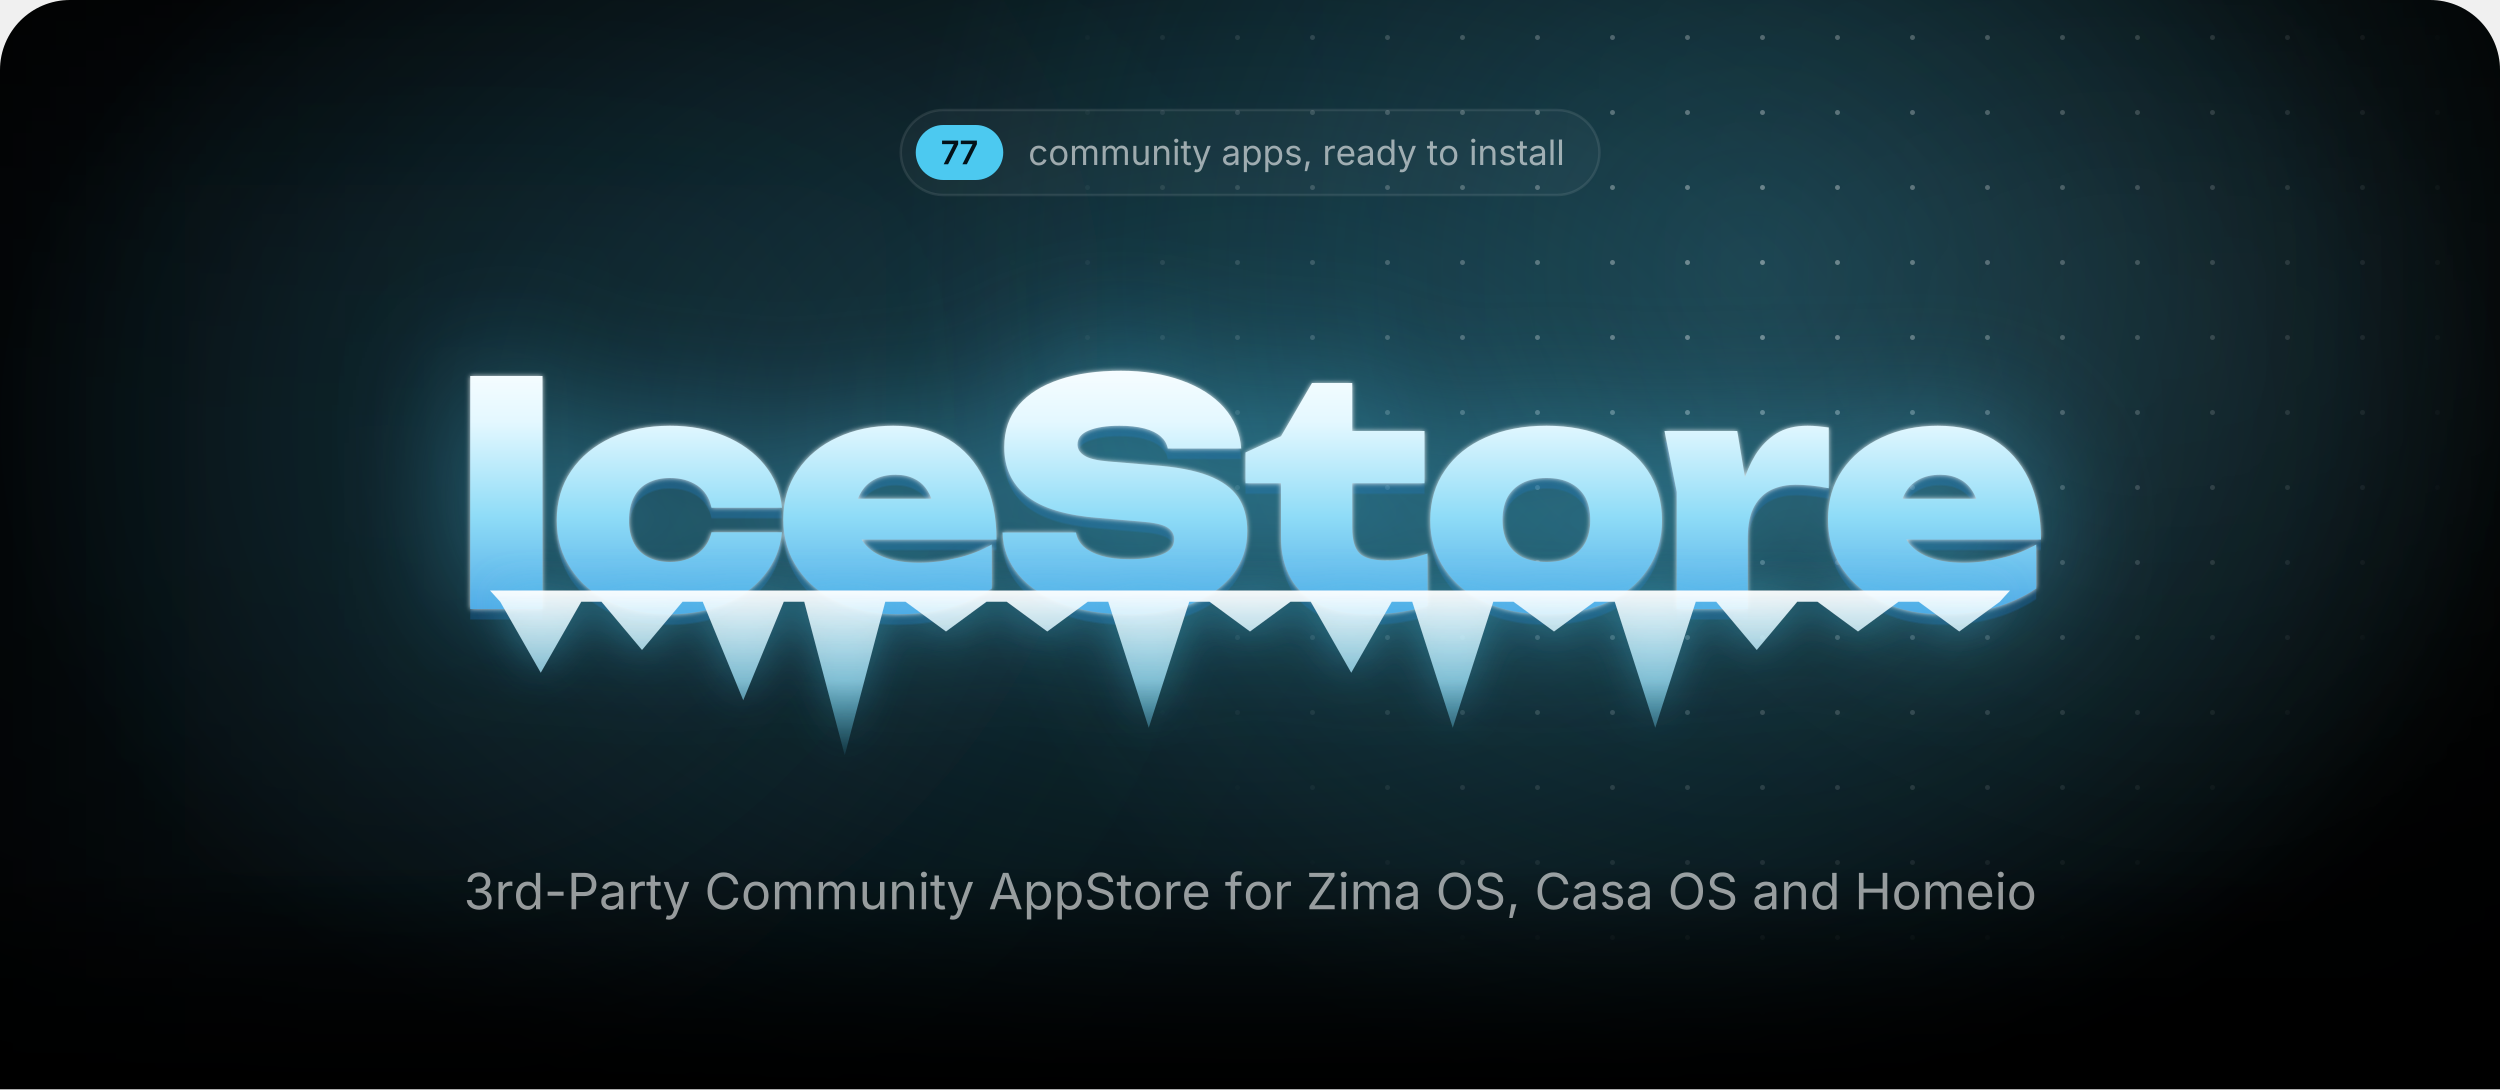
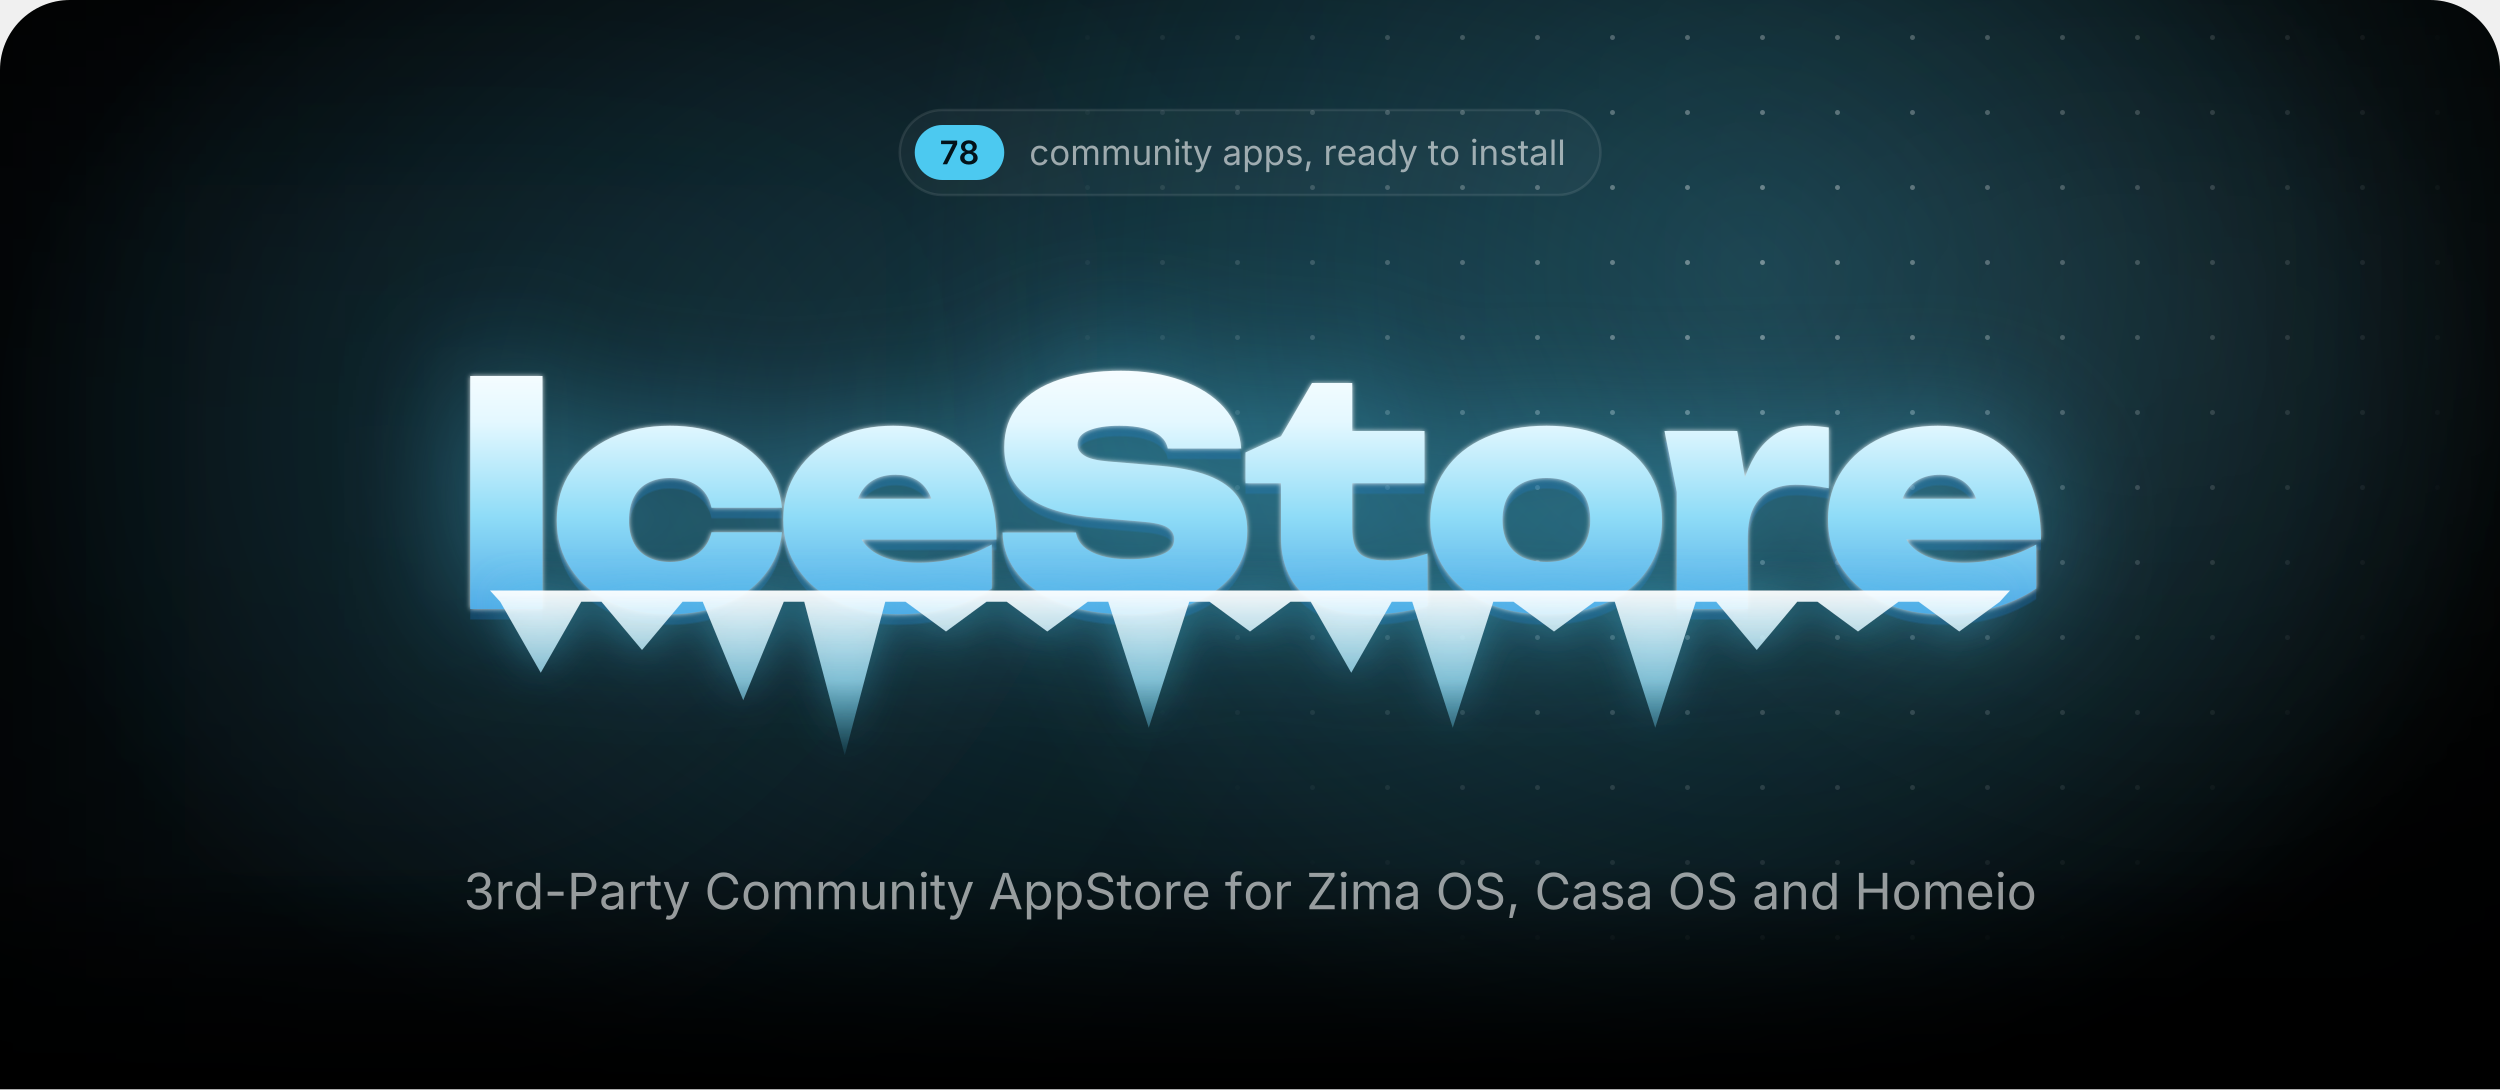
<svg xmlns="http://www.w3.org/2000/svg" width="1000" height="435.7" viewBox="0 0 1000 435.7">
  <style>.blob{transform-box:fill-box;transform-origin:center;animation:drift 22s ease-in-out infinite alternate}.blob+.blob{animation-duration:28s;animation-direction:alternate-reverse}@keyframes drift{to{transform:translate(180px,60px) scale(1.2)}}.spot{animation:spot 18s ease-in-out infinite alternate}@keyframes spot{to{transform:translate(-420px,40px)}}.gl{animation:gl 6s ease-in-out infinite}@keyframes gl{0%,35%{transform:translateX(0)}70%,100%{transform:translateX(1741px)}}.sp{transform-box:fill-box;transform-origin:center;opacity:0;animation:tw 3.2s ease-in-out infinite}@keyframes tw{0%,100%{opacity:0;transform:scale(.3) rotate(0)}50%{opacity:1;transform:scale(1) rotate(45deg)}}@media(prefers-reduced-motion:reduce){*{animation:none!important}}</style>
  <defs>
    <path id="semi.1350" d="M185 0 819 1256V1266H83V1490H1097V1260L463 0Z" />
+     <path id="semi.1351" d="M655 -20Q494 -20 369 34Q244 89 174 184Q103 278 103 399Q103 492 144 571Q185 650 256 703Q326 756 414 771V780Q299 806 228 898Q157 991 157 1111Q157 1226 222 1316Q286 1406 398 1458Q511 1510 655 1510Q798 1510 910 1458Q1023 1406 1088 1316Q1153 1226 1153 1111Q1153 991 1082 898Q1010 806 897 780V771Q984 756 1054 703Q1125 650 1166 571Q1208 492 1208 399Q1208 278 1137 184Q1066 89 941 34Q816 -20 655 -20ZM655 186Q739 186 801 215Q863 244 898 296Q932 349 932 418Q932 490 896 544Q860 599 798 631Q735 663 655 663Q575 663 512 632Q449 600 413 545Q377 490 377 418Q377 349 411 297Q445 245 508 216Q571 186 655 186ZM655 865Q724 865 777 893Q830 921 861 970Q892 1020 892 1085Q892 1150 862 1198Q832 1246 778 1273Q725 1300 655 1300Q584 1300 530 1273Q477 1246 448 1198Q418 1150 418 1085Q418 1020 448 970Q478 921 532 893Q586 865 655 865Z" />
    <path id="regular.586" d="M613 -24Q461 -24 346 48Q232 120 168 250Q104 380 104 552Q104 727 168 858Q232 988 346 1060Q461 1132 613 1132Q694 1132 766 1111Q838 1090 898 1050Q957 1011 1000 954Q1043 896 1066 823L893 774Q881 817 856 853Q831 889 796 916Q760 942 714 956Q668 971 613 971Q501 971 429 912Q357 854 322 759Q287 664 287 552Q287 442 322 348Q357 253 429 195Q501 137 613 137Q669 137 716 152Q763 167 800 194Q836 222 861 260Q886 298 898 343L1070 294Q1048 219 1004 160Q961 102 901 60Q841 19 768 -2Q695 -24 613 -24Z" />
    <path id="regular.790" d="M613 -24Q461 -24 346 48Q232 120 168 250Q104 380 104 552Q104 727 168 858Q232 988 346 1060Q461 1132 613 1132Q766 1132 881 1060Q996 988 1060 858Q1124 727 1124 552Q1124 380 1060 250Q996 120 881 48Q766 -24 613 -24ZM613 137Q726 137 799 195Q872 253 907 348Q942 442 942 552Q942 663 907 758Q872 854 799 912Q726 971 613 971Q501 971 429 912Q357 854 322 759Q287 664 287 552Q287 442 322 348Q357 253 429 195Q501 137 613 137Z" />
    <path id="regular.766" d="M158 0V1118H333L334 868H320Q343 959 392 1018Q442 1078 508 1108Q575 1138 647 1138Q769 1138 844 1063Q920 988 942 866H918Q938 950 991 1011Q1044 1072 1120 1105Q1195 1138 1284 1138Q1381 1138 1461 1096Q1541 1054 1588 969Q1636 884 1636 754V0H1456V749Q1456 870 1388 922Q1320 974 1230 974Q1155 974 1100 942Q1046 911 1016 856Q987 801 987 730V0H807V767Q807 860 745 917Q683 974 588 974Q523 974 466 944Q408 913 373 853Q338 793 338 704V0Z" />
    <path id="regular.915" d="M537 -14Q424 -14 338 32Q253 79 206 173Q158 267 158 408V1118H338V423Q338 294 406 221Q474 148 591 148Q671 148 734 183Q798 218 835 286Q872 353 872 448V1118H1053V0H879V271H903Q851 114 756 50Q660 -14 537 -14Z" />
    <path id="regular.773" d="M338 670V0H158V1118H331L332 847H307Q358 1002 452 1067Q547 1132 674 1132Q787 1132 872 1086Q957 1039 1004 946Q1052 852 1052 710V0H872V695Q872 824 804 897Q737 970 620 970Q540 970 476 935Q412 900 375 833Q338 766 338 670Z" />
    <path id="regular.689" d="M158 0V1118H338V0ZM249 1301Q198 1301 161 1336Q124 1371 124 1420Q124 1470 161 1504Q198 1539 249 1539Q301 1539 338 1504Q375 1470 375 1420Q375 1371 338 1336Q301 1301 249 1301Z" />
    <path id="regular.889" d="M598 1118V964H20V1118ZM188 1384H368V290Q368 215 398 180Q429 146 500 146Q517 146 544 150Q570 154 592 158L629 6Q601 -4 566 -9Q530 -14 495 -14Q350 -14 269 62Q188 139 188 276Z" />
    <path id="regular.998" d="M140 -405 186 -249 205 -254Q260 -268 305 -262Q350 -255 386 -217Q422 -179 449 -99L481 -6L54 1118H251L489 455Q527 351 553 249Q579 147 608 51H542Q571 147 598 250Q624 352 661 455L901 1118H1097L606 -167Q572 -256 524 -314Q477 -371 414 -398Q351 -426 272 -426Q224 -426 189 -419Q154 -412 140 -405Z" />
    <path id="regular.507" d="M471 -26Q365 -26 278 14Q192 54 141 131Q90 208 90 318Q90 414 128 474Q166 534 230 568Q293 603 370 620Q447 637 525 647Q625 660 688 667Q751 674 782 691Q812 708 812 749V755Q812 825 786 874Q760 922 708 948Q656 974 578 974Q498 974 441 949Q384 924 348 886Q313 849 295 810L122 867Q165 969 238 1026Q311 1084 399 1108Q487 1132 573 1132Q629 1132 700 1118Q772 1105 838 1065Q905 1025 948 946Q992 868 992 737V0H815V152H803Q784 113 742 72Q700 30 633 2Q566 -26 471 -26ZM502 133Q602 133 671 172Q740 211 776 274Q812 336 812 404V559Q801 546 764 536Q727 525 680 517Q632 509 588 504Q543 498 517 495Q452 487 396 468Q339 448 305 410Q271 373 271 309Q271 251 301 212Q331 173 383 153Q435 133 502 133Z" />
    <path id="regular.843" d="M158 -418V1118H332V939H352Q371 969 405 1014Q439 1060 503 1096Q567 1132 676 1132Q816 1132 922 1062Q1029 992 1090 862Q1150 733 1150 556Q1150 378 1090 248Q1030 118 924 47Q817 -24 677 -24Q571 -24 506 12Q441 49 406 96Q371 142 352 173H338V-418ZM650 137Q755 137 826 194Q896 250 932 346Q967 441 967 558Q967 674 932 768Q897 861 826 916Q756 971 650 971Q547 971 477 919Q407 867 372 774Q336 682 336 558Q336 434 372 339Q408 244 478 190Q549 137 650 137Z" />
    <path id="regular.871" d="M538 -24Q423 -24 334 10Q244 43 186 109Q128 175 108 271L279 312Q303 220 370 177Q436 134 536 134Q653 134 722 184Q792 234 792 303Q792 361 752 400Q711 438 628 457L442 501Q290 537 216 612Q142 688 142 806Q142 902 196 976Q250 1049 344 1090Q437 1132 556 1132Q671 1132 752 1098Q832 1063 882 1002Q933 942 958 863L795 821Q772 881 718 930Q665 979 557 979Q457 979 390 933Q324 887 324 817Q324 755 369 718Q414 680 512 657L681 617Q833 581 906 506Q979 430 979 315Q979 217 924 140Q868 64 768 20Q669 -24 538 -24Z" />
    <path id="regular.1501" d="M128 -359 216 208H422L266 -359Z" />
    <path id="regular.852" d="M158 0V1118H332V946H344Q375 1031 454 1082Q534 1134 634 1134Q654 1134 682 1133Q709 1132 725 1131V950Q717 952 685 956Q653 960 617 960Q537 960 474 926Q410 893 374 834Q338 776 338 700V0Z" />
    <path id="regular.614" d="M628 -24Q466 -24 348 48Q231 120 168 249Q104 378 104 550Q104 722 166 853Q228 984 342 1058Q455 1132 607 1132Q696 1132 782 1102Q869 1073 940 1008Q1010 942 1052 835Q1094 728 1094 573V498H226V650H997L913 594Q913 704 878 790Q844 875 776 924Q708 972 607 972Q506 972 434 922Q362 873 324 794Q286 714 286 623V522Q286 398 329 312Q372 225 450 180Q527 136 629 136Q695 136 749 155Q803 174 842 212Q881 251 902 308L1076 260Q1050 176 988 112Q926 48 834 12Q743 -24 628 -24Z" />
    <path id="regular.597" d="M577 -24Q438 -24 331 47Q224 118 164 248Q104 378 104 556Q104 733 164 862Q225 992 332 1062Q439 1132 578 1132Q687 1132 751 1096Q815 1060 850 1014Q884 969 902 939H916V1490H1096V0H922V173H902Q884 142 848 96Q813 49 748 12Q684 -24 577 -24ZM604 137Q706 137 776 190Q846 244 882 339Q918 434 918 558Q918 682 882 774Q847 867 777 919Q707 971 604 971Q498 971 428 916Q357 861 322 768Q287 674 287 558Q287 441 322 346Q358 250 429 194Q500 137 604 137Z" />
    <path id="regular.736" d="M338 1490V0H158V1490Z" />
    <path id="regular.1345" d="M635 -20Q489 -20 376 30Q263 80 196 169Q130 258 125 376H317Q323 305 366 254Q408 202 478 174Q547 147 632 147Q726 147 798 180Q871 212 913 271Q955 330 955 407Q955 488 914 550Q874 611 797 646Q720 681 609 681H488V846H609Q696 846 762 878Q829 909 866 966Q903 1023 903 1100Q903 1174 870 1229Q838 1284 778 1314Q718 1345 637 1345Q561 1345 494 1318Q428 1290 386 1239Q343 1188 340 1115H157Q161 1232 227 1321Q293 1410 402 1460Q510 1510 641 1510Q780 1510 880 1454Q981 1398 1035 1307Q1089 1216 1089 1110Q1089 984 1022 896Q956 808 842 774V762Q937 747 1004 698Q1072 649 1108 574Q1143 499 1143 405Q1143 283 1077 187Q1011 91 896 36Q781 -20 635 -20Z" />
    <path id="regular.1459" d="M798 719V553H144V719Z" />
    <path id="regular.375" d="M180 0V1490H690Q864 1490 976 1426Q1089 1363 1144 1256Q1198 1149 1198 1016Q1198 883 1144 775Q1089 667 977 603Q865 539 691 539H330V706H682Q800 706 872 746Q944 787 976 858Q1009 928 1009 1016Q1009 1104 976 1174Q944 1243 872 1283Q799 1323 680 1323H370V0Z" />
    <path id="regular.73" d="M783 -20Q592 -20 442 72Q293 165 208 336Q122 508 122 744Q122 981 208 1152Q293 1324 442 1417Q592 1510 783 1510Q896 1510 996 1477Q1097 1444 1177 1380Q1257 1317 1310 1226Q1364 1136 1384 1021H1194Q1178 1098 1140 1156Q1101 1214 1046 1254Q990 1294 923 1314Q856 1334 783 1334Q649 1334 541 1266Q433 1198 370 1066Q307 935 307 744Q307 554 370 422Q434 291 542 224Q650 156 783 156Q856 156 923 176Q990 197 1046 236Q1101 276 1140 334Q1178 393 1194 469H1384Q1365 355 1312 265Q1258 175 1178 111Q1098 47 998 14Q897 -20 783 -20Z" />
    <path id="regular.2" d="M52 0 593 1490H813L1361 0H1161L845 884Q816 966 778 1088Q739 1211 684 1401H720Q666 1209 626 1084Q587 960 561 884L254 0ZM324 416V582H1089V416Z" />
    <path id="regular.397" d="M657 -26Q496 -26 378 26Q259 78 192 172Q125 265 116 390H311Q319 306 368 252Q417 197 494 170Q570 144 657 144Q758 144 838 177Q919 210 966 270Q1013 330 1013 409Q1013 481 972 526Q932 571 865 600Q798 629 718 651L538 702Q358 753 258 848Q158 943 158 1091Q158 1217 226 1312Q294 1406 410 1458Q526 1510 670 1510Q817 1510 930 1458Q1043 1406 1108 1316Q1174 1227 1178 1114H992Q979 1223 888 1282Q797 1342 664 1342Q568 1342 496 1310Q423 1279 383 1224Q343 1170 343 1100Q343 1022 392 974Q440 927 506 900Q573 874 627 859L776 818Q836 802 908 774Q981 746 1047 700Q1113 653 1156 582Q1198 510 1198 406Q1198 284 1134 186Q1071 88 950 31Q829 -26 657 -26Z" />
    <path id="regular.647" d="M678 1118V964H20V1118ZM240 0V1267Q240 1364 286 1429Q331 1494 404 1527Q477 1560 558 1560Q622 1560 664 1550Q706 1539 726 1530L676 1376Q662 1381 640 1387Q617 1393 579 1393Q496 1393 458 1350Q420 1308 420 1227V0Z" />
    <path id="regular.496" d="M130 0V134L796 1125Q841 1192 892 1260Q943 1327 994 1393L1015 1331Q923 1325 830 1324Q737 1322 645 1322H122V1490H1158V1354L502 379Q454 308 400 237Q347 166 294 97L273 159Q365 165 456 166Q548 168 640 168H1166V0Z" />
    <path id="regular.321" d="M784 -20Q593 -20 444 72Q294 165 208 336Q122 508 122 744Q122 981 208 1152Q294 1324 444 1417Q593 1510 784 1510Q975 1510 1124 1417Q1273 1324 1358 1152Q1444 981 1444 744Q1444 508 1358 336Q1273 165 1124 72Q975 -20 784 -20ZM784 156Q917 156 1024 224Q1132 291 1196 422Q1259 554 1259 744Q1259 936 1196 1068Q1132 1199 1024 1266Q917 1334 784 1334Q650 1334 542 1266Q434 1198 370 1066Q307 935 307 744Q307 554 370 423Q434 292 542 224Q650 156 784 156Z" />
    <path id="regular.161" d="M180 0V1490H370V846H1152V1490H1342V0H1152V678H370V0Z" />
    <radialGradient id="glow">
      <stop stop-color="#4cc9f0" stop-opacity=".28" />
      <stop offset="1" stop-color="#4cc9f0" stop-opacity="0" />
    </radialGradient>
    <radialGradient id="cur">
      <stop stop-color="#4cc9f0" stop-opacity=".2" />
      <stop offset=".65" stop-color="#4cc9f0" stop-opacity="0" />
    </radialGradient>
    <radialGradient id="spot">
      <stop stop-color="#fff" />
      <stop offset="1" stop-color="#000" />
    </radialGradient>
    <pattern id="dots" width="30" height="30" patternUnits="userSpaceOnUse">
      <circle cx="15" cy="15" r="1" fill="#fff" fill-opacity=".4" />
    </pattern>
    <mask id="dm">
      <circle class="spot" cx="700" cy="110" r="300" fill="url(#spot)" />
    </mask>
    <linearGradient id="fade" x2="0" y2="1">
      <stop offset="0.793" stop-color="#fff" />
      <stop offset="1" stop-color="#000" />
    </linearGradient>
    <mask id="bf">
      <rect width="1000" height="435.7" fill="url(#fade)" />
    </mask>
    <filter id="blur" filterUnits="userSpaceOnUse" x="-500" y="-500" width="2000" height="1500">
      <feGaussianBlur stdDeviation="90" />
    </filter>
    <linearGradient id="ice" gradientUnits="userSpaceOnUse" x1="0" y1="138" x2="0" y2="256">
      <stop stop-color="#fff" />
      <stop offset=".26" stop-color="#e4f8ff" />
      <stop offset=".58" stop-color="#8fdcf7" />
      <stop offset="1" stop-color="#3d9be0" />
    </linearGradient>
    <linearGradient id="ig" x2="0" y2="1">
      <stop stop-color="#fff" stop-opacity=".95" />
      <stop offset=".55" stop-color="#9fe3fa" stop-opacity=".75" />
      <stop offset="1" stop-color="#4cc9f0" stop-opacity=".1" />
    </linearGradient>
    <linearGradient id="gl">
      <stop stop-color="#fff" stop-opacity="0" />
      <stop offset=".5" stop-color="#fff" stop-opacity=".95" />
      <stop offset="1" stop-color="#fff" stop-opacity="0" />
    </linearGradient>
    <clipPath id="wc">
      <path d="M188.1 150.4H217V243.6H188.1ZM312.8 212.9Q311.8 222.7 305.7 230.1Q299.7 237.5 289.9 241.6Q280.1 245.7 268 245.7Q254.7 245.7 244.4 241Q234.2 236.3 228.5 227.7Q222.7 219.1 222.7 208.1Q222.7 196.8 228.5 188.3Q234.2 179.9 244.4 175.1Q254.7 170.3 268 170.3Q280.1 170.3 289.9 174.4Q299.7 178.5 305.7 185.8Q311.8 193.2 312.8 203.1H284.6Q283.4 197.3 278.9 194.2Q274.4 191.2 268 191.2Q263 191.2 259.3 193.1Q255.5 195 253.6 198.8Q251.6 202.6 251.6 208.1Q251.6 213.5 253.6 217.3Q255.5 221 259.3 222.9Q263 224.8 268 224.8Q274.4 224.8 278.9 221.6Q283.4 218.3 284.6 212.9ZM359 245.7Q345.9 245.7 335.6 241Q325.2 236.3 319.3 227.7Q313.3 219.1 313.3 207.7Q313.3 196.5 319.1 188.1Q324.9 179.6 334.9 175Q344.9 170.3 357.3 170.3Q370.3 170.3 379.5 175.8Q388.7 181.4 393.6 191.6Q398.6 201.9 398.6 215.8H336.6V199.5H382.2L373.8 205.1Q373.3 200.2 371.3 196.8Q369.4 193.4 366.1 191.7Q362.8 189.9 358.3 189.9Q353.2 189.9 349.6 191.9Q346 193.9 344.1 197.5Q342.1 201 342.1 205.5Q342.1 211.8 344.9 216.2Q347.7 220.5 353.4 222.8Q359.2 225.1 367.6 225.1Q375.3 225.1 382.9 223.2Q390.5 221.4 396.7 217.8V235.4Q389.1 240.4 379.7 243.1Q370.3 245.7 359 245.7ZM401 213H430.4Q430.9 216.3 433.5 218.7Q436.2 221.1 440.8 222.4Q445.4 223.7 451.6 223.7Q460.2 223.7 465 221.7Q469.7 219.8 469.7 215.7Q469.7 212.8 467 211Q464.3 209.2 456.2 208.6L439.8 207.2Q419.7 205.7 410.7 198.4Q401.7 191.2 401.7 178.9Q401.7 168.8 407.5 162Q413.3 155.3 423.8 151.8Q434.2 148.3 448.4 148.3Q462 148.3 472.7 152.2Q483.3 156 489.6 163Q495.8 170.1 496.5 179.4H467.1Q466.6 176.6 464.3 174.6Q462 172.5 457.8 171.4Q453.6 170.3 447.8 170.3Q440.1 170.3 435.5 172.2Q431 174 431 177.8Q431 180.5 433.7 182.2Q436.3 184 443.5 184.6L461.5 186.1Q475 187.1 483.2 190.2Q491.5 193.4 495.2 198.8Q498.9 204.2 498.9 212.4Q498.9 222.4 493 229.9Q487 237.4 476.3 241.6Q465.5 245.7 451.1 245.7Q436.3 245.7 425.1 241.6Q414 237.5 407.6 230.1Q401.3 222.7 401 213ZM498.2 193.3V181L512.4 174.5L524.8 153.2H540.9V172.4H569.8V193.3H540.9V211.1Q540.9 218.3 543.7 221.2Q546.5 224.2 554.7 224.2Q559.8 224.2 563.8 223.4Q567.8 222.6 571 221.4V242.4Q567 243.6 560.9 244.7Q554.9 245.7 548.1 245.7Q536 245.7 528.1 242Q520.2 238.3 516.3 231.3Q512.4 224.4 512.4 214.9V193.3ZM618.5 245.7Q604.7 245.7 594.2 241Q583.8 236.3 578 227.8Q572.1 219.3 572.1 208.1Q572.1 196.6 578 188.1Q583.8 179.6 594.2 175Q604.7 170.3 618.6 170.3Q632.4 170.3 642.8 175Q653.3 179.6 659 188.1Q664.8 196.6 664.8 208.1Q664.8 219.3 659 227.8Q653.3 236.3 642.8 241Q632.4 245.7 618.5 245.7ZM618.6 224.8Q624.2 224.8 628.1 222.9Q632 220.9 634.1 217.1Q636.1 213.3 636.1 208.1Q636.1 202.7 634.1 198.9Q632 195.2 628.1 193.2Q624.2 191.2 618.6 191.2Q613 191.2 609 193.2Q605.1 195.2 603 198.9Q601 202.7 601 208Q601 213.3 603 217.1Q605.1 220.9 609 222.9Q613 224.8 618.6 224.8ZM665.8 172.4H694.9L699.1 197.6V243.6H670.7V196.8ZM731.5 171V195.3Q727.6 194.5 724.3 194.2Q721 193.9 718.2 193.9Q713.1 193.9 708.8 195.8Q704.4 197.8 701.8 202.4Q699.1 207.1 699.1 215.3L693.9 208.8Q695 201.1 696.9 194.2Q698.9 187.3 702.2 181.9Q705.6 176.5 710.6 173.4Q715.6 170.3 723 170.3Q725 170.3 727.1 170.5Q729.2 170.7 731.5 171ZM776.9 245.7Q763.7 245.7 753.4 241Q743.1 236.3 737.1 227.7Q731.2 219.1 731.2 207.7Q731.2 196.5 736.9 188.1Q742.7 179.6 752.7 175Q762.7 170.3 775.1 170.3Q788.2 170.3 797.4 175.8Q806.6 181.4 811.5 191.6Q816.4 201.9 816.4 215.8H754.4V199.5H800L791.7 205.1Q791.2 200.2 789.2 196.8Q787.2 193.4 783.9 191.7Q780.6 189.9 776.1 189.9Q771 189.9 767.4 191.9Q763.8 193.9 761.9 197.5Q760 201 760 205.5Q760 211.8 762.8 216.2Q765.6 220.5 771.3 222.8Q777 225.1 785.5 225.1Q793.2 225.1 800.7 223.2Q808.3 221.4 814.5 217.8V235.4Q807 240.4 797.6 243.1Q788.2 245.7 776.9 245.7Z" />
    </clipPath>
    <filter id="frost" x="-20%" y="-60%" width="140%" height="220%" color-interpolation-filters="sRGB">
      <feGaussianBlur in="SourceAlpha" stdDeviation="1" result="a" />
      <feFlood flood-color="#fff" flood-opacity=".85" />
      <feComposite in2="a" operator="in" result="s1" />
      <feGaussianBlur in="SourceAlpha" stdDeviation="25.2" result="b" />
      <feFlood flood-color="#4cc9f0" flood-opacity=".5" />
      <feComposite in2="b" operator="in" result="s2" />
      <feOffset in="SourceAlpha" dy="4.2" result="c" />
      <feFlood flood-color="#125696" flood-opacity=".4" />
      <feComposite in2="c" operator="in" result="s3" />
      <feMerge>
        <feMergeNode in="s3" />
        <feMergeNode in="s2" />
        <feMergeNode in="s1" />
        <feMergeNode in="SourceGraphic" />
      </feMerge>
    </filter>
    <filter id="drip" x="-10%" y="-60%" width="120%" height="220%">
      <feGaussianBlur in="SourceAlpha" stdDeviation="8.4" result="b" />
      <feFlood flood-color="#4cc9f0" flood-opacity=".45" />
      <feComposite in2="b" operator="in" />
      <feMerge>
        <feMergeNode />
        <feMergeNode in="SourceGraphic" />
      </feMerge>
    </filter>
    <clipPath id="pg">
      <path d="M0,28 A28,28 0 0 1 28,0 H972 A28,28 0 0 1 1000,28 V435.7 A0,0 0 0 1 1000,435.7 H0 A0,0 0 0 1 0,435.7 Z" />
    </clipPath>
  </defs>
  <g clip-path="url(#pg)">
    <rect x="0" y="0" width="1000" height="435.7" rx="0" fill="#000" />
    <g mask="url(#bf)">
      <ellipse cx="500" cy="170" rx="500" ry="310" fill="url(#glow)" />
      <circle class="blob" cx="140" cy="140" r="260" fill="#4cc9f0" fill-opacity=".1" filter="url(#blur)" />
      <circle class="blob" cx="900" cy="40" r="220" fill="#a5e8ff" fill-opacity=".08" filter="url(#blur)" />
      <circle class="spot" cx="700" cy="110" r="520" fill="url(#cur)" />
      <rect width="1000" height="435.7" fill="url(#dots)" mask="url(#dm)" />
    </g>
-     <rect x="360.3" y="44" width="279.5" height="34" rx="17" fill="rgba(255,255,255,.035)" stroke="rgba(255,255,255,.09)" />
-     <rect x="366.3" y="50" width="35" height="22" rx="11" fill="#4cc9f0" />
-     <g fill="#031219" transform="translate(376.3,65.7) scale(0.00635,-0.00635)">
+     <rect x="359.9" y="44" width="280.3" height="34" rx="17" fill="rgba(255,255,255,.035)" stroke="rgba(255,255,255,.09)" />
+     <rect x="365.9" y="50" width="35.8" height="22" rx="11" fill="#4cc9f0" />
+     <g fill="#031219" transform="translate(375.9,65.7) scale(0.00635,-0.00635)">
      <use href="#semi.1350" x="0" />
-       <use href="#semi.1350" x="1180" />
-     </g>
-     <g fill="rgba(255,255,255,.58)" transform="translate(411.3,66) scale(0.00684,-0.00684)">
+       <use href="#semi.1351" x="1180" />
+     </g>
+     <g fill="rgba(255,255,255,.58)" transform="translate(411.7,66) scale(0.00684,-0.00684)">
      <use href="#regular.586" x="0" />
      <use href="#regular.790" x="1170" />
      <use href="#regular.766" x="2398" />
      <use href="#regular.766" x="4192" />
      <use href="#regular.915" x="5986" />
      <use href="#regular.773" x="7197" />
      <use href="#regular.689" x="8407" />
      <use href="#regular.889" x="8903" />
      <use href="#regular.998" x="9573" />
      <use href="#regular.507" x="11300" />
      <use href="#regular.843" x="12450" />
      <use href="#regular.843" x="13704" />
      <use href="#regular.871" x="14958" />
      <use href="#regular.1501" x="16039" />
      <use href="#regular.852" x="17205" />
      <use href="#regular.614" x="17976" />
      <use href="#regular.507" x="19170" />
      <use href="#regular.597" x="20320" />
      <use href="#regular.998" x="21574" />
      <use href="#regular.889" x="23301" />
      <use href="#regular.790" x="23971" />
      <use href="#regular.689" x="25775" />
      <use href="#regular.773" x="26271" />
      <use href="#regular.871" x="27481" />
      <use href="#regular.889" x="28562" />
      <use href="#regular.507" x="29232" />
      <use href="#regular.736" x="30382" />
      <use href="#regular.736" x="30878" />
    </g>
    <g filter="url(#frost)">
      <path fill="url(#ice)" d="M188.1 150.4H217V243.6H188.1ZM312.8 212.9Q311.8 222.7 305.7 230.1Q299.7 237.5 289.9 241.6Q280.1 245.7 268 245.7Q254.7 245.7 244.4 241Q234.2 236.3 228.5 227.7Q222.7 219.1 222.7 208.1Q222.7 196.8 228.5 188.3Q234.2 179.9 244.4 175.1Q254.7 170.3 268 170.3Q280.1 170.3 289.9 174.4Q299.7 178.5 305.7 185.8Q311.8 193.2 312.8 203.1H284.6Q283.4 197.3 278.9 194.2Q274.4 191.2 268 191.2Q263 191.2 259.3 193.1Q255.5 195 253.6 198.8Q251.6 202.6 251.6 208.1Q251.6 213.5 253.6 217.3Q255.5 221 259.3 222.9Q263 224.8 268 224.8Q274.4 224.8 278.9 221.6Q283.4 218.3 284.6 212.9ZM359 245.7Q345.9 245.7 335.6 241Q325.2 236.3 319.3 227.7Q313.3 219.1 313.3 207.7Q313.3 196.5 319.1 188.1Q324.9 179.6 334.9 175Q344.9 170.3 357.3 170.3Q370.3 170.3 379.5 175.8Q388.7 181.4 393.6 191.6Q398.6 201.9 398.6 215.8H336.6V199.5H382.2L373.8 205.1Q373.3 200.2 371.3 196.8Q369.4 193.4 366.1 191.7Q362.8 189.9 358.3 189.9Q353.2 189.9 349.6 191.9Q346 193.9 344.1 197.5Q342.1 201 342.1 205.5Q342.1 211.8 344.9 216.2Q347.7 220.5 353.4 222.8Q359.2 225.1 367.6 225.1Q375.3 225.1 382.9 223.2Q390.5 221.4 396.7 217.8V235.4Q389.1 240.4 379.7 243.1Q370.3 245.7 359 245.7ZM401 213H430.4Q430.9 216.3 433.5 218.7Q436.2 221.1 440.8 222.4Q445.4 223.7 451.6 223.7Q460.2 223.7 465 221.7Q469.7 219.8 469.7 215.7Q469.7 212.8 467 211Q464.3 209.2 456.2 208.6L439.8 207.2Q419.7 205.7 410.7 198.4Q401.7 191.2 401.7 178.9Q401.7 168.8 407.5 162Q413.3 155.3 423.8 151.8Q434.2 148.3 448.4 148.3Q462 148.3 472.7 152.2Q483.3 156 489.6 163Q495.8 170.1 496.5 179.4H467.1Q466.6 176.6 464.3 174.6Q462 172.5 457.8 171.4Q453.6 170.3 447.8 170.3Q440.1 170.3 435.5 172.2Q431 174 431 177.8Q431 180.5 433.7 182.2Q436.3 184 443.5 184.6L461.5 186.1Q475 187.1 483.2 190.2Q491.5 193.4 495.2 198.8Q498.9 204.2 498.9 212.4Q498.9 222.4 493 229.9Q487 237.4 476.3 241.6Q465.5 245.7 451.1 245.7Q436.3 245.7 425.1 241.6Q414 237.5 407.6 230.1Q401.3 222.7 401 213ZM498.2 193.3V181L512.4 174.5L524.8 153.2H540.9V172.4H569.8V193.3H540.9V211.1Q540.9 218.3 543.7 221.2Q546.5 224.2 554.7 224.2Q559.8 224.2 563.8 223.4Q567.8 222.6 571 221.4V242.4Q567 243.6 560.9 244.7Q554.9 245.7 548.1 245.7Q536 245.7 528.1 242Q520.2 238.3 516.3 231.3Q512.4 224.4 512.4 214.9V193.3ZM618.5 245.7Q604.7 245.7 594.2 241Q583.8 236.3 578 227.8Q572.1 219.3 572.1 208.1Q572.1 196.6 578 188.1Q583.8 179.6 594.2 175Q604.7 170.3 618.6 170.3Q632.4 170.3 642.8 175Q653.3 179.6 659 188.1Q664.8 196.6 664.8 208.1Q664.8 219.3 659 227.8Q653.3 236.3 642.8 241Q632.4 245.7 618.5 245.7ZM618.6 224.8Q624.2 224.8 628.1 222.9Q632 220.9 634.1 217.1Q636.1 213.3 636.1 208.1Q636.1 202.7 634.1 198.9Q632 195.2 628.1 193.2Q624.2 191.2 618.6 191.2Q613 191.2 609 193.2Q605.1 195.2 603 198.9Q601 202.7 601 208Q601 213.3 603 217.1Q605.1 220.9 609 222.9Q613 224.8 618.6 224.8ZM665.8 172.4H694.9L699.1 197.6V243.6H670.7V196.8ZM731.5 171V195.3Q727.6 194.5 724.3 194.2Q721 193.9 718.2 193.9Q713.1 193.9 708.8 195.8Q704.4 197.8 701.8 202.4Q699.1 207.1 699.1 215.3L693.9 208.8Q695 201.1 696.9 194.2Q698.9 187.3 702.2 181.9Q705.6 176.5 710.6 173.4Q715.6 170.3 723 170.3Q725 170.3 727.1 170.5Q729.2 170.7 731.5 171ZM776.9 245.7Q763.7 245.7 753.4 241Q743.1 236.3 737.1 227.7Q731.2 219.1 731.2 207.7Q731.2 196.5 736.9 188.1Q742.7 179.6 752.7 175Q762.7 170.3 775.1 170.3Q788.2 170.3 797.4 175.8Q806.6 181.4 811.5 191.6Q816.4 201.9 816.4 215.8H754.4V199.5H800L791.7 205.1Q791.2 200.2 789.2 196.8Q787.2 193.4 783.9 191.7Q780.6 189.9 776.1 189.9Q771 189.9 767.4 191.9Q763.8 193.9 761.9 197.5Q760 201 760 205.5Q760 211.8 762.8 216.2Q765.6 220.5 771.3 222.8Q777 225.1 785.5 225.1Q793.2 225.1 800.7 223.2Q808.3 221.4 814.5 217.8V235.4Q807 240.4 797.6 243.1Q788.2 245.7 776.9 245.7Z" />
    </g>
    <g clip-path="url(#wc)">
      <g class="gl">
        <g transform="translate(52.8,0) skewX(-15)">
          <rect x="-518.9" y="118" width="399.4" height="158" rx="0" fill="url(#gl)" />
        </g>
      </g>
    </g>
    <polygon points="196,236.2 200.1,240.7 216.3,269.1 232.5,240.7 240.6,240.7 256.8,260 273,240.7 281.1,240.7 297.3,280.1 313.5,240.7 321.7,240.7 337.9,302.1 354.1,240.7 362.2,240.7 378.4,252.6 394.6,240.7 402.7,240.7 418.9,252.6 435.1,240.7 443.3,240.7 459.5,291.1 475.7,240.7 483.8,240.7 500,252.6 516.2,240.7 524.3,240.7 540.5,269.1 556.7,240.7 564.9,240.7 581.1,291.1 597.3,240.7 605.4,240.7 621.6,252.6 637.8,240.7 645.9,240.7 662.1,291.1 678.3,240.7 686.5,240.7 702.7,260 718.9,240.7 727,240.7 743.2,252.6 759.4,240.7 767.5,240.7 783.7,252.6 799.9,240.7 804,236.2" fill="url(#ig)" filter="url(#drip)" />
    <polygon class="sp" style="animation-delay:0s" fill="#fff" points="171.4,123.8 173.3,132.5 181.9,134.4 173.3,136.3 171.4,145 169.5,136.3 160.8,134.4 169.5,132.5" />
    <polygon class="sp" style="animation-delay:0.9s" fill="#fff" points="337.8,114.4 339.7,123.1 348.3,125 339.7,126.9 337.8,135.5 335.9,126.9 327.2,125 335.9,123.1" />
    <polygon class="sp" style="animation-delay:1.7s" fill="#fff" points="491.4,109.7 493.3,118.3 501.9,120.2 493.3,122.1 491.4,130.8 489.5,122.1 480.8,120.2 489.5,118.3" />
    <polygon class="sp" style="animation-delay:0.4s" fill="#fff" points="651.4,119.1 653.3,127.8 661.9,129.7 653.3,131.6 651.4,140.2 649.5,131.6 640.8,129.7 649.5,127.8" />
    <polygon class="sp" style="animation-delay:2.2s" fill="#fff" points="824.2,126.2 826.1,134.9 834.7,136.8 826.1,138.7 824.2,147.3 822.3,138.7 813.6,136.8 822.3,134.9" />
    <polygon class="sp" style="animation-delay:1.3s" fill="#fff" points="574.6,277.3 576.5,285.9 585.1,287.8 576.5,289.7 574.6,298.4 572.7,289.7 564,287.8 572.7,285.9" />
    <g fill="rgba(255,255,255,.58)" transform="translate(185.5,363.7) scale(0.00977,-0.00977)">
      <use href="#regular.1345" x="0" />
      <use href="#regular.852" x="1265" />
      <use href="#regular.597" x="2036" />
      <use href="#regular.1459" x="3290" />
      <use href="#regular.375" x="4232" />
      <use href="#regular.507" x="5540" />
      <use href="#regular.852" x="6690" />
      <use href="#regular.889" x="7461" />
      <use href="#regular.998" x="8131" />
      <use href="#regular.73" x="9858" />
      <use href="#regular.790" x="11354" />
      <use href="#regular.766" x="12582" />
      <use href="#regular.766" x="14376" />
      <use href="#regular.915" x="16170" />
      <use href="#regular.773" x="17381" />
      <use href="#regular.689" x="18591" />
      <use href="#regular.889" x="19087" />
      <use href="#regular.998" x="19757" />
      <use href="#regular.2" x="21484" />
      <use href="#regular.843" x="22897" />
      <use href="#regular.843" x="24151" />
      <use href="#regular.397" x="25405" />
      <use href="#regular.889" x="26719" />
      <use href="#regular.790" x="27389" />
      <use href="#regular.852" x="28617" />
      <use href="#regular.614" x="29388" />
      <use href="#regular.647" x="31158" />
      <use href="#regular.790" x="31916" />
      <use href="#regular.852" x="33144" />
      <use href="#regular.496" x="34491" />
      <use href="#regular.689" x="35779" />
      <use href="#regular.766" x="36275" />
      <use href="#regular.507" x="38069" />
      <use href="#regular.321" x="39795" />
      <use href="#regular.397" x="41361" />
      <use href="#regular.1501" x="42675" />
      <use href="#regular.73" x="43841" />
      <use href="#regular.507" x="45337" />
      <use href="#regular.871" x="46487" />
      <use href="#regular.507" x="47568" />
      <use href="#regular.321" x="49294" />
      <use href="#regular.397" x="50860" />
      <use href="#regular.507" x="52750" />
      <use href="#regular.773" x="53900" />
      <use href="#regular.597" x="55110" />
      <use href="#regular.161" x="56940" />
      <use href="#regular.790" x="58462" />
      <use href="#regular.766" x="59690" />
      <use href="#regular.614" x="61484" />
      <use href="#regular.689" x="62678" />
      <use href="#regular.790" x="63174" />
    </g>
  </g>
</svg>
